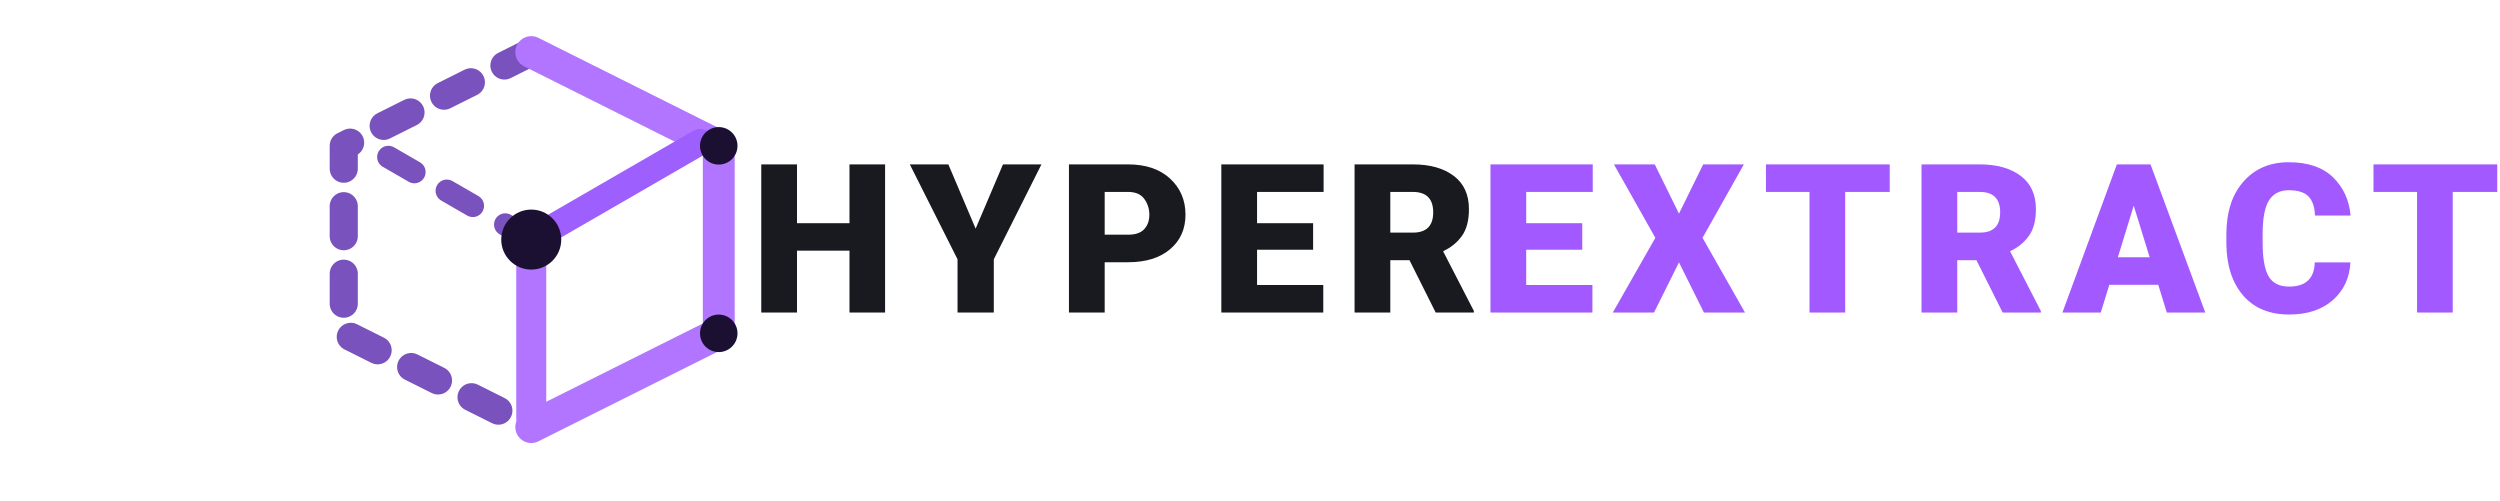
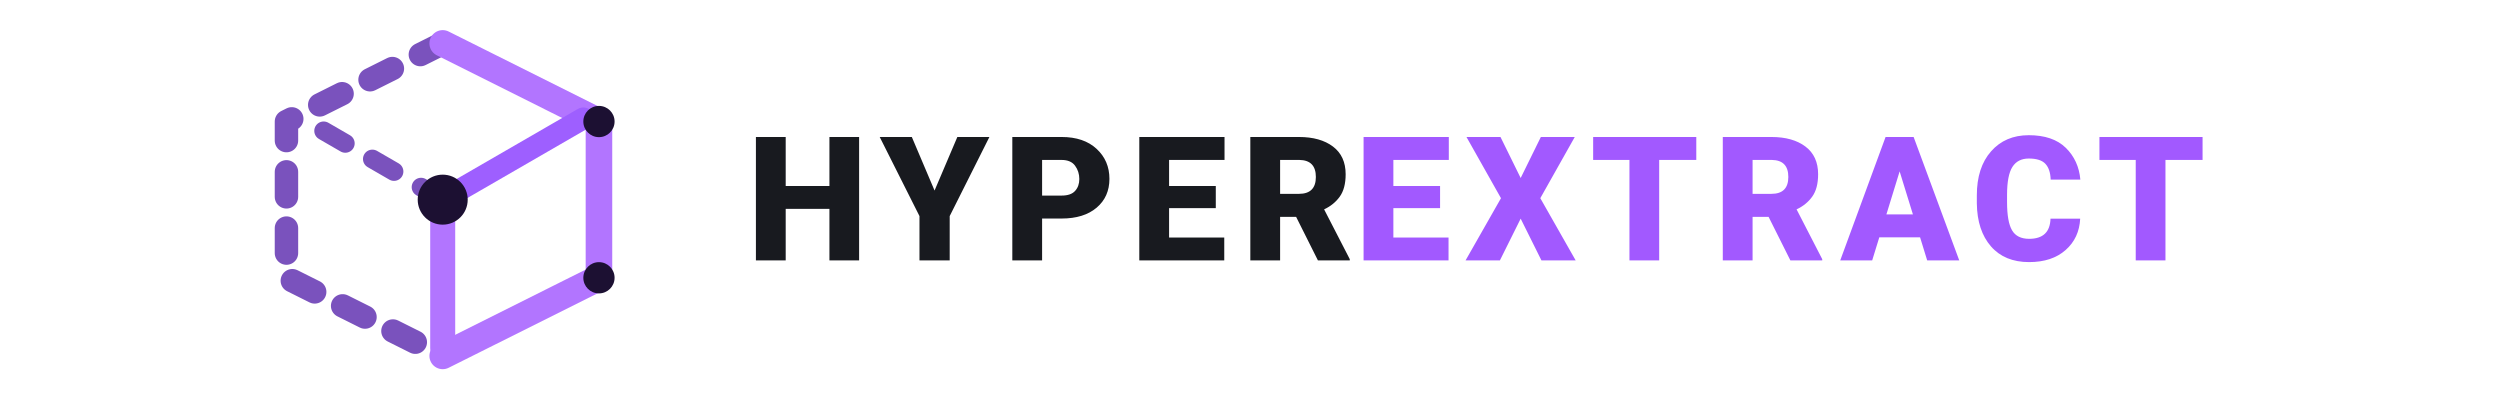
- <svg xmlns="http://www.w3.org/2000/svg" viewBox="0 0 600 120" width="100%" height="100%">
+ <svg xmlns="http://www.w3.org/2000/svg" viewBox="0 0 720 120" width="100%" height="100%">
  <g transform="translate(15, -55) scale(0.45)">
    <polyline points="250,150 150,200 150,300 250,350" fill="none" stroke="#7A52BD" stroke-width="15" stroke-dasharray="16, 20" stroke-linecap="round" stroke-linejoin="round" />
    <polyline points="250,150 350,200 350,300 250,350" fill="none" stroke="#B275FF" stroke-width="17" stroke-linecap="round" stroke-linejoin="round" />
    <line x1="250" y1="250" x2="160" y2="198" stroke="#7A52BD" stroke-width="12" stroke-linecap="round" stroke-dasharray="16, 20" />
    <line x1="250" y1="250" x2="340" y2="198" stroke="#9E5FFF" stroke-width="14" stroke-linecap="round" />
    <line x1="250" y1="250" x2="250" y2="345" stroke="#B275FF" stroke-width="16" stroke-linecap="round" />
    <circle cx="250" cy="250" r="16" fill="#1C1032" />
    <circle cx="350" cy="200" r="10" fill="#1C1032" />
    <circle cx="350" cy="300" r="10" fill="#1C1032" />
  </g>
-   <text x="180" y="75" font-family="system-ui, -apple-system, 'Segoe UI', Roboto, sans-serif" font-size="50" font-weight="900" fill="#181A1F" letter-spacing="4">
+   <text x="215" y="75" font-family="system-ui, -apple-system, 'Segoe UI', Roboto, sans-serif" font-size="50" font-weight="900" fill="#181A1F" letter-spacing="4">
    HYPER<tspan fill="#A259FF">EXTRACT</tspan>
  </text>
</svg>
